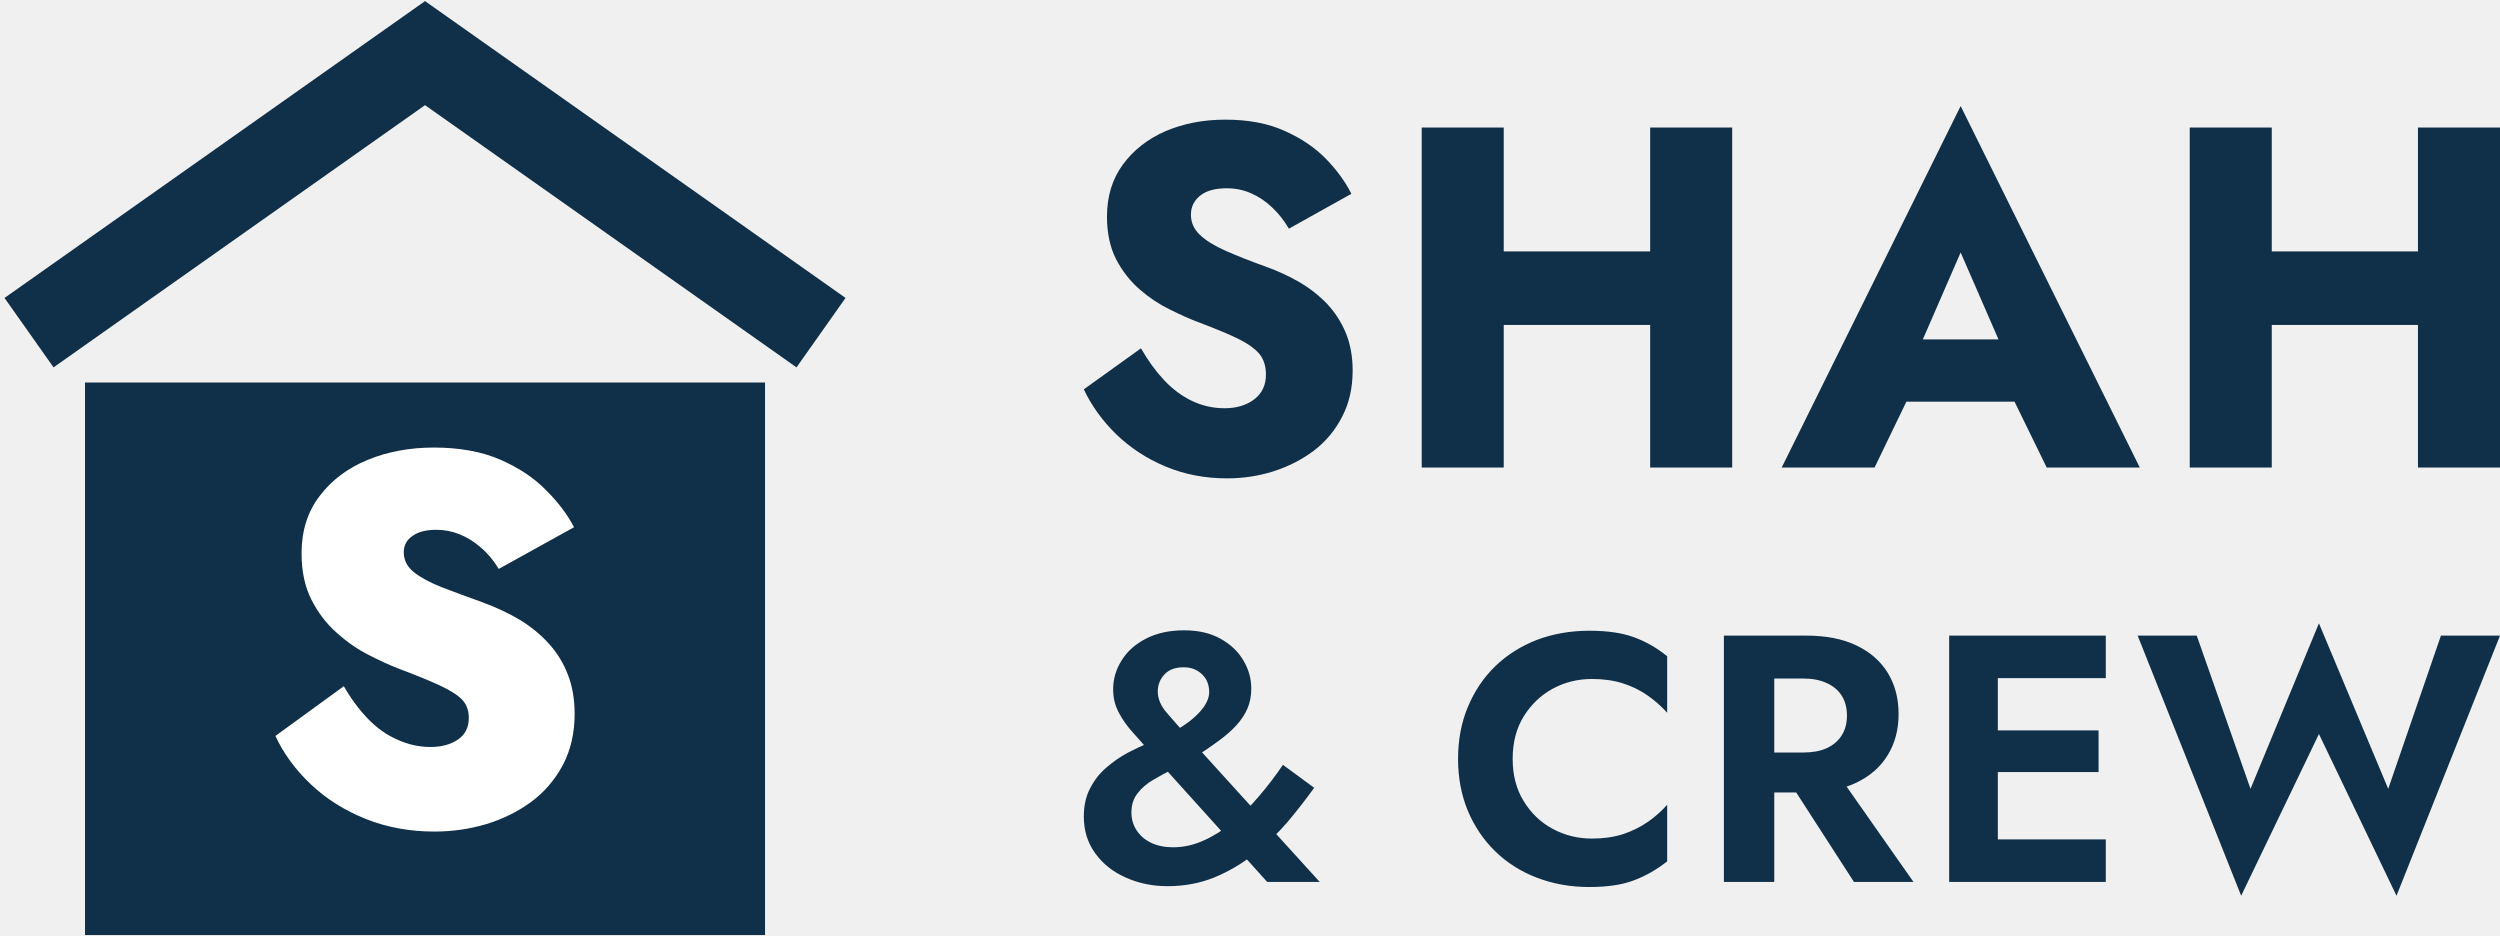
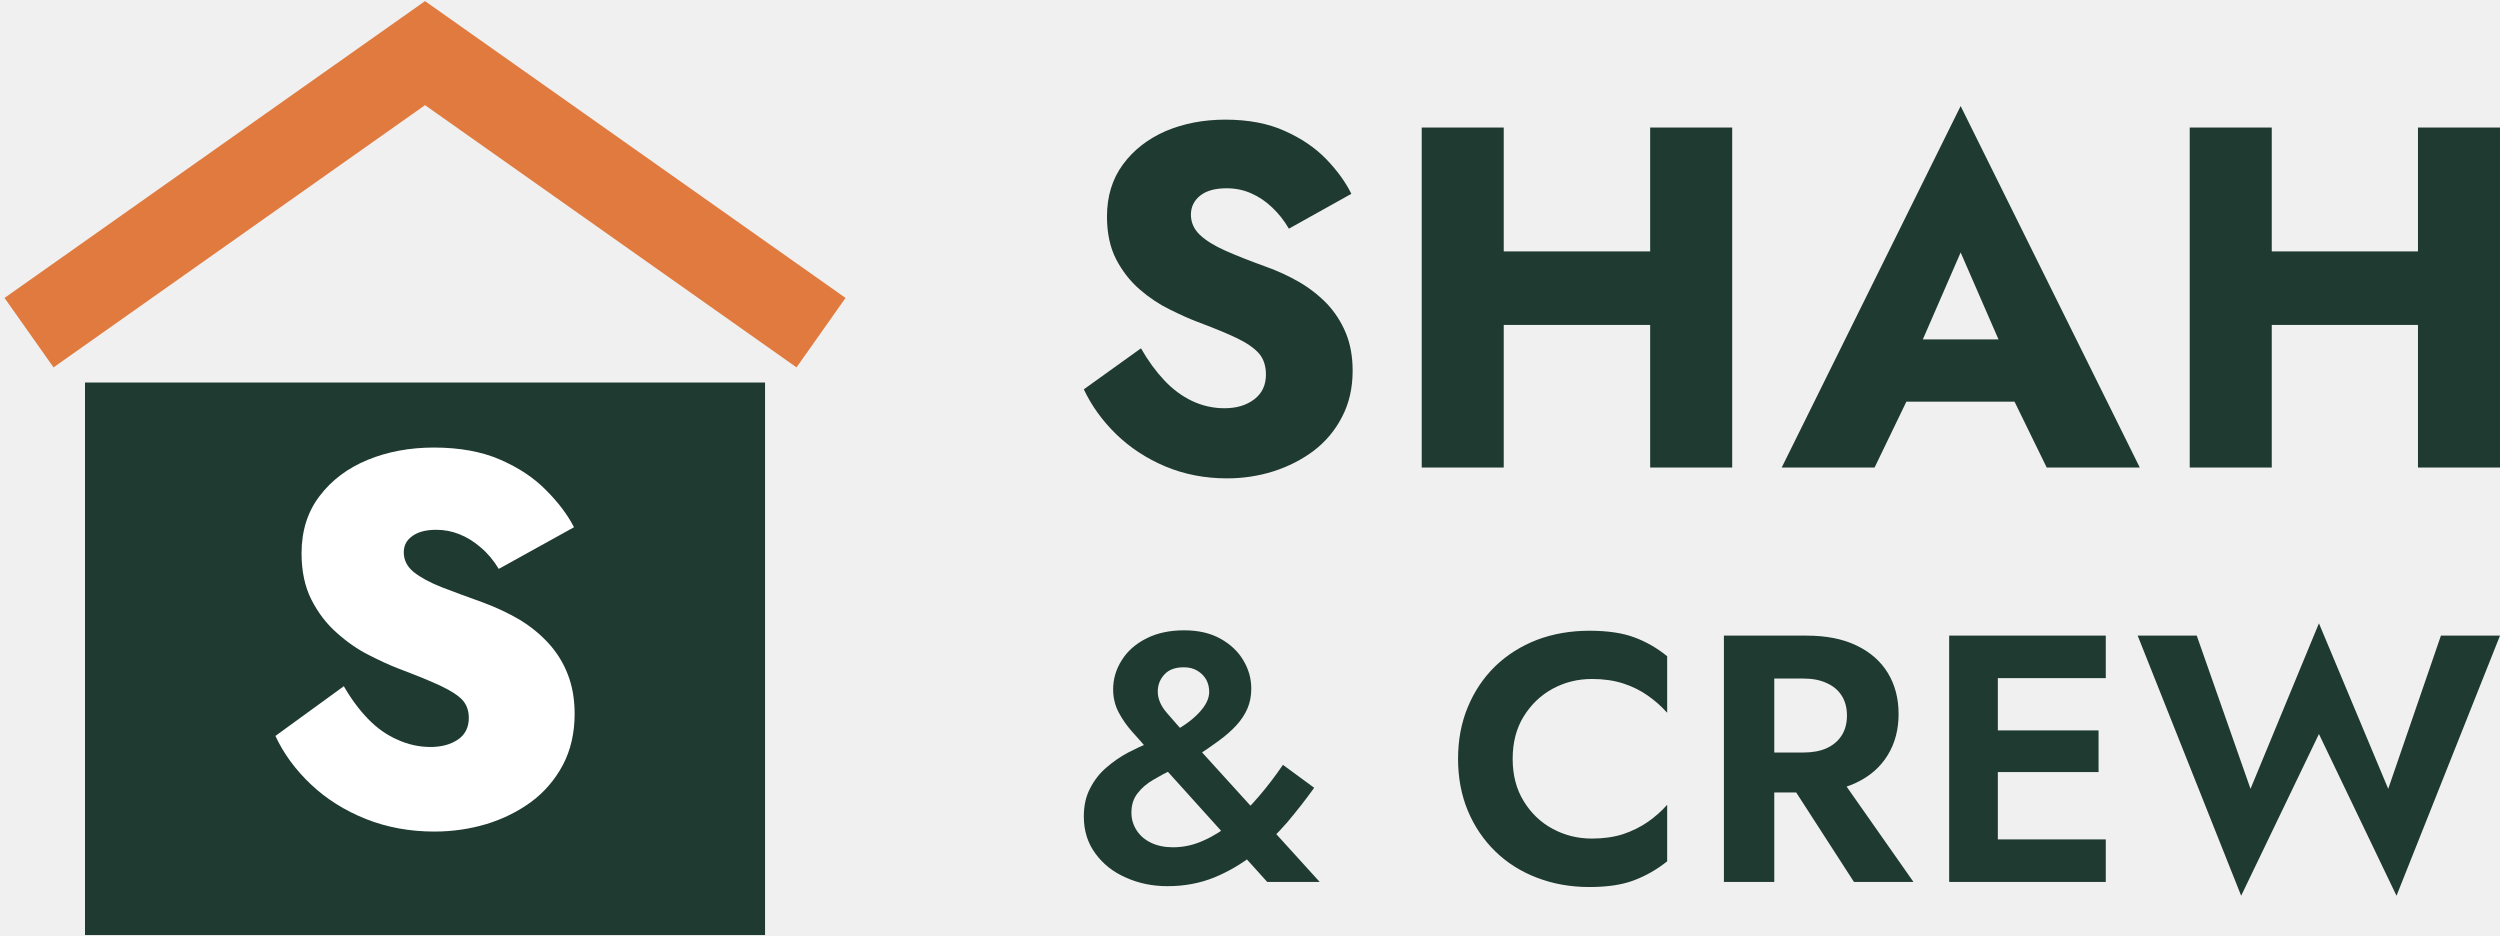
<svg xmlns="http://www.w3.org/2000/svg" width="117.64" height="44" viewBox="0 0 117.64 44" fill="none" role="img" aria-labelledby="title">
-   <path d="M3 14.5L20 2.5L37 14.5" stroke="#102F48" stroke-width="4" stroke-linecap="square" />
-   <rect x="4" y="18" width="32" height="26" fill="#102F48" />
+   <path d="M3 14.5L20 2.5L37 14.5" stroke="#E07A3F" stroke-width="4" stroke-linecap="square" />
+   <rect x="4" y="18" width="32" height="26" fill="#1F3A30" />
  <path d="M16.18 32.29 12.96 34.63Q13.54 35.88 14.63 36.91Q15.72 37.94 17.22 38.54Q18.71 39.13 20.44 39.13Q21.7 39.13 22.88 38.78Q24.06 38.42 25 37.73Q25.93 37.04 26.49 35.99Q27.04 34.94 27.04 33.59Q27.04 32.56 26.72 31.74Q26.41 30.93 25.82 30.28Q25.24 29.64 24.45 29.16Q23.65 28.69 22.7 28.34Q21.61 27.95 20.78 27.63Q19.95 27.3 19.47 26.92Q19 26.54 19 25.99Q19 25.5 19.41 25.22Q19.81 24.93 20.53 24.93Q21.1 24.93 21.62 25.14Q22.15 25.35 22.62 25.76Q23.1 26.16 23.47 26.77L27.01 24.81Q26.56 23.93 25.7 23.07Q24.85 22.2 23.54 21.63Q22.23 21.06 20.42 21.06Q18.71 21.06 17.3 21.64Q15.89 22.22 15.04 23.34Q14.19 24.45 14.19 26.04Q14.19 27.31 14.66 28.23Q15.13 29.15 15.85 29.78Q16.56 30.42 17.35 30.82Q18.13 31.22 18.75 31.46Q20.05 31.95 20.77 32.29Q21.48 32.63 21.77 32.95Q22.06 33.28 22.06 33.78Q22.06 34.45 21.55 34.8Q21.03 35.15 20.26 35.15Q19.46 35.15 18.71 34.81Q17.95 34.48 17.32 33.83Q16.69 33.18 16.18 32.29Z" fill="#FFFFFF" />
-   <path d="M53.69 16.39 51 18.32Q51.54 19.47 52.52 20.43Q53.51 21.39 54.84 21.95Q56.18 22.51 57.74 22.51Q58.87 22.51 59.92 22.18Q60.98 21.84 61.82 21.21Q62.66 20.57 63.15 19.62Q63.65 18.67 63.65 17.44Q63.65 16.45 63.33 15.67Q63.01 14.9 62.45 14.3Q61.88 13.71 61.15 13.28Q60.41 12.85 59.57 12.55Q58.46 12.15 57.67 11.8Q56.88 11.45 56.46 11.05Q56.04 10.65 56.04 10.1Q56.04 9.56 56.47 9.21Q56.9 8.86 57.72 8.86Q58.35 8.86 58.88 9.1Q59.41 9.33 59.86 9.76Q60.31 10.18 60.65 10.76L63.59 9.12Q63.18 8.29 62.4 7.48Q61.62 6.68 60.45 6.16Q59.28 5.63 57.66 5.63Q56.12 5.63 54.85 6.17Q53.59 6.72 52.84 7.74Q52.09 8.76 52.09 10.19Q52.09 11.36 52.52 12.2Q52.96 13.04 53.63 13.62Q54.3 14.2 55.04 14.56Q55.78 14.93 56.36 15.15Q57.51 15.58 58.22 15.92Q58.92 16.26 59.25 16.64Q59.57 17.02 59.57 17.63Q59.57 18.37 59.02 18.79Q58.47 19.21 57.62 19.21Q56.82 19.21 56.1 18.87Q55.38 18.53 54.78 17.89Q54.18 17.25 53.69 16.39ZM67.98 15.29H80.09V11.83H67.98ZM77.65 6V22H81.51V6ZM66.9 6V22H70.76V6ZM88.08 18.9H96.54L96.28 15.97H88.34ZM92.26 11.88 94.52 17.07 94.38 18.05 96.31 22H100.69L92.26 4.99L83.84 22H88.21L90.19 17.9L90.02 17.03ZM104.11 15.29H116.22V11.83H104.11ZM113.78 6V22H117.64V6ZM103.04 6V22H106.9V6Z" fill="#102F48" />
-   <path d="M54.03 35.29 59.63 41.5H62.1L55.97 34.75Q55.35 34.06 54.92 33.56Q54.48 33.06 54.48 32.54Q54.48 32.08 54.79 31.74Q55.1 31.4 55.7 31.4Q56.08 31.4 56.34 31.56Q56.61 31.72 56.76 31.98Q56.9 32.24 56.9 32.56Q56.9 33.04 56.4 33.56Q55.9 34.09 54.97 34.56Q54.62 34.73 54.12 34.93Q53.61 35.14 53.07 35.42Q52.53 35.71 52.06 36.12Q51.59 36.52 51.3 37.09Q51 37.65 51 38.42Q51 39.43 51.55 40.17Q52.09 40.91 52.99 41.3Q53.88 41.7 54.94 41.7Q56.12 41.7 57.14 41.29Q58.15 40.87 59 40.2Q59.85 39.53 60.56 38.71Q61.26 37.88 61.84 37.07L60.37 35.99Q59.84 36.77 59.24 37.47Q58.65 38.17 57.99 38.7Q57.34 39.24 56.64 39.55Q55.94 39.87 55.2 39.87Q54.61 39.87 54.17 39.66Q53.73 39.45 53.49 39.08Q53.24 38.7 53.24 38.24Q53.24 37.69 53.53 37.33Q53.81 36.96 54.26 36.7Q54.71 36.43 55.21 36.19Q55.72 35.95 56.16 35.67Q56.82 35.25 57.32 34.88Q57.83 34.51 58.17 34.14Q58.52 33.76 58.7 33.34Q58.88 32.92 58.88 32.4Q58.88 31.7 58.51 31.08Q58.15 30.46 57.44 30.06Q56.73 29.66 55.72 29.66Q54.7 29.66 53.95 30.04Q53.19 30.42 52.79 31.06Q52.38 31.7 52.38 32.44Q52.38 33.04 52.65 33.54Q52.91 34.03 53.3 34.46Q53.69 34.89 54.03 35.29ZM71.18 35.71Q71.18 34.55 71.7 33.71Q72.22 32.87 73.06 32.41Q73.91 31.95 74.91 31.95Q75.73 31.95 76.38 32.16Q77.03 32.37 77.55 32.74Q78.06 33.1 78.45 33.54V30.88Q77.74 30.3 76.9 29.99Q76.07 29.68 74.79 29.68Q73.46 29.68 72.32 30.11Q71.19 30.55 70.36 31.35Q69.53 32.16 69.07 33.27Q68.61 34.37 68.61 35.71Q68.61 37.04 69.07 38.15Q69.53 39.25 70.36 40.06Q71.19 40.87 72.32 41.3Q73.46 41.74 74.79 41.74Q76.07 41.74 76.9 41.42Q77.74 41.1 78.45 40.53V37.87Q78.06 38.31 77.55 38.67Q77.03 39.03 76.38 39.25Q75.73 39.46 74.91 39.46Q73.91 39.46 73.06 39Q72.22 38.55 71.7 37.7Q71.18 36.86 71.18 35.71ZM83.76 36.11 87.24 41.5H90.04L86.26 36.11ZM81.12 29.91V41.5H83.49V29.91ZM82.58 31.93H84.87Q85.5 31.93 85.95 32.14Q86.41 32.34 86.66 32.73Q86.91 33.12 86.91 33.67Q86.91 34.22 86.66 34.61Q86.41 35 85.95 35.21Q85.5 35.41 84.87 35.41H82.58V37.29H85.01Q86.39 37.29 87.35 36.83Q88.32 36.37 88.83 35.53Q89.34 34.7 89.34 33.6Q89.34 32.49 88.83 31.66Q88.32 30.83 87.35 30.37Q86.39 29.91 85.01 29.91H82.58ZM93.24 41.5H99.09V39.5H93.24ZM93.24 31.91H99.09V29.91H93.24ZM93.24 36.33H98.75V34.37H93.24ZM91.72 29.91V41.5H94.01V29.91ZM112.38 37.12 109.12 29.33 105.9 37.12 103.37 29.91H100.59L105.46 42.15L109.12 34.54L112.77 42.15L117.64 29.91H114.86Z" fill="#102F48" />
+   <path d="M53.69 16.39 51 18.32Q51.54 19.47 52.52 20.43Q53.51 21.39 54.84 21.95Q56.18 22.51 57.74 22.51Q58.87 22.51 59.92 22.18Q60.98 21.84 61.82 21.21Q62.66 20.57 63.15 19.62Q63.65 18.67 63.65 17.44Q63.65 16.45 63.33 15.67Q63.01 14.9 62.45 14.3Q61.88 13.71 61.15 13.28Q60.41 12.85 59.57 12.55Q58.46 12.15 57.67 11.8Q56.88 11.45 56.46 11.05Q56.04 10.65 56.04 10.1Q56.04 9.56 56.47 9.21Q56.9 8.86 57.72 8.86Q58.35 8.86 58.88 9.1Q59.41 9.33 59.86 9.76Q60.31 10.18 60.65 10.76L63.59 9.12Q63.18 8.29 62.4 7.48Q61.62 6.68 60.45 6.16Q59.28 5.63 57.66 5.63Q56.12 5.63 54.85 6.17Q53.59 6.72 52.84 7.74Q52.09 8.76 52.09 10.19Q52.09 11.36 52.52 12.2Q52.96 13.04 53.63 13.62Q54.3 14.2 55.04 14.56Q55.78 14.93 56.36 15.15Q57.51 15.58 58.22 15.92Q58.92 16.26 59.25 16.64Q59.57 17.02 59.57 17.63Q59.57 18.37 59.02 18.79Q58.47 19.21 57.62 19.21Q56.82 19.21 56.1 18.87Q55.38 18.53 54.78 17.89Q54.18 17.25 53.69 16.39ZM67.98 15.29H80.09V11.83H67.98ZM77.65 6V22H81.51V6ZM66.9 6V22H70.76V6ZM88.08 18.9H96.54L96.28 15.97H88.34ZM92.26 11.88 94.52 17.07 94.38 18.05 96.31 22H100.69L92.26 4.99L83.84 22H88.21L90.19 17.9L90.02 17.03ZM104.11 15.29H116.22V11.83H104.11ZM113.78 6V22H117.64V6ZM103.04 6V22H106.9V6Z" fill="#1F3A30" />
+   <path d="M54.03 35.29 59.63 41.5H62.1L55.97 34.75Q55.35 34.06 54.92 33.56Q54.48 33.06 54.48 32.54Q54.48 32.08 54.79 31.74Q55.1 31.4 55.7 31.4Q56.08 31.4 56.34 31.56Q56.61 31.72 56.76 31.98Q56.9 32.24 56.9 32.56Q56.9 33.04 56.4 33.56Q55.9 34.09 54.97 34.56Q54.62 34.73 54.12 34.93Q53.61 35.14 53.07 35.42Q52.53 35.71 52.06 36.12Q51.59 36.52 51.3 37.09Q51 37.65 51 38.42Q51 39.43 51.55 40.17Q52.09 40.91 52.99 41.3Q53.88 41.7 54.94 41.7Q56.12 41.7 57.14 41.29Q58.15 40.87 59 40.2Q59.85 39.53 60.56 38.71Q61.26 37.88 61.84 37.07L60.37 35.99Q59.84 36.77 59.24 37.47Q58.65 38.17 57.99 38.7Q57.34 39.24 56.64 39.55Q55.94 39.87 55.2 39.87Q54.61 39.87 54.17 39.66Q53.73 39.45 53.49 39.08Q53.24 38.7 53.24 38.24Q53.24 37.69 53.53 37.33Q53.81 36.96 54.26 36.7Q54.71 36.43 55.21 36.19Q55.72 35.95 56.16 35.67Q56.82 35.25 57.32 34.88Q57.83 34.51 58.17 34.14Q58.52 33.76 58.7 33.34Q58.88 32.92 58.88 32.4Q58.88 31.7 58.51 31.08Q58.15 30.46 57.44 30.06Q56.73 29.66 55.72 29.66Q54.7 29.66 53.95 30.04Q53.19 30.42 52.79 31.06Q52.38 31.7 52.38 32.44Q52.38 33.04 52.65 33.54Q52.91 34.03 53.3 34.46Q53.69 34.89 54.03 35.29ZM71.18 35.71Q71.18 34.55 71.7 33.71Q72.22 32.87 73.06 32.41Q73.91 31.95 74.91 31.95Q75.73 31.95 76.38 32.16Q77.03 32.37 77.55 32.74Q78.06 33.1 78.45 33.54V30.88Q77.74 30.3 76.9 29.99Q76.07 29.68 74.79 29.68Q73.46 29.68 72.32 30.11Q71.19 30.55 70.36 31.35Q69.53 32.16 69.07 33.27Q68.61 34.37 68.61 35.71Q68.61 37.04 69.07 38.15Q69.53 39.25 70.36 40.06Q71.19 40.87 72.32 41.3Q73.46 41.74 74.79 41.74Q76.07 41.74 76.9 41.42Q77.74 41.1 78.45 40.53V37.87Q78.06 38.31 77.55 38.67Q77.03 39.03 76.38 39.25Q75.73 39.46 74.91 39.46Q73.91 39.46 73.06 39Q72.22 38.55 71.7 37.7Q71.18 36.86 71.18 35.71ZM83.76 36.11 87.24 41.5H90.04L86.26 36.11ZM81.12 29.91V41.5H83.49V29.91ZM82.58 31.93H84.87Q85.5 31.93 85.95 32.14Q86.41 32.34 86.66 32.73Q86.91 33.12 86.91 33.67Q86.91 34.22 86.66 34.61Q86.41 35 85.95 35.21Q85.5 35.41 84.87 35.41H82.58V37.29H85.01Q86.39 37.29 87.35 36.83Q88.32 36.37 88.83 35.53Q89.34 34.7 89.34 33.6Q89.34 32.49 88.83 31.66Q88.32 30.83 87.35 30.37Q86.39 29.91 85.01 29.91H82.58ZM93.24 41.5H99.09V39.5H93.24ZM93.24 31.91H99.09V29.91H93.24ZM93.24 36.33H98.75V34.37H93.24ZM91.72 29.91V41.5H94.01V29.91ZM112.38 37.12 109.12 29.33 105.9 37.12 103.37 29.91H100.59L105.46 42.15L109.12 34.54L112.77 42.15L117.64 29.91H114.86Z" fill="#1F3A30" />
</svg>
